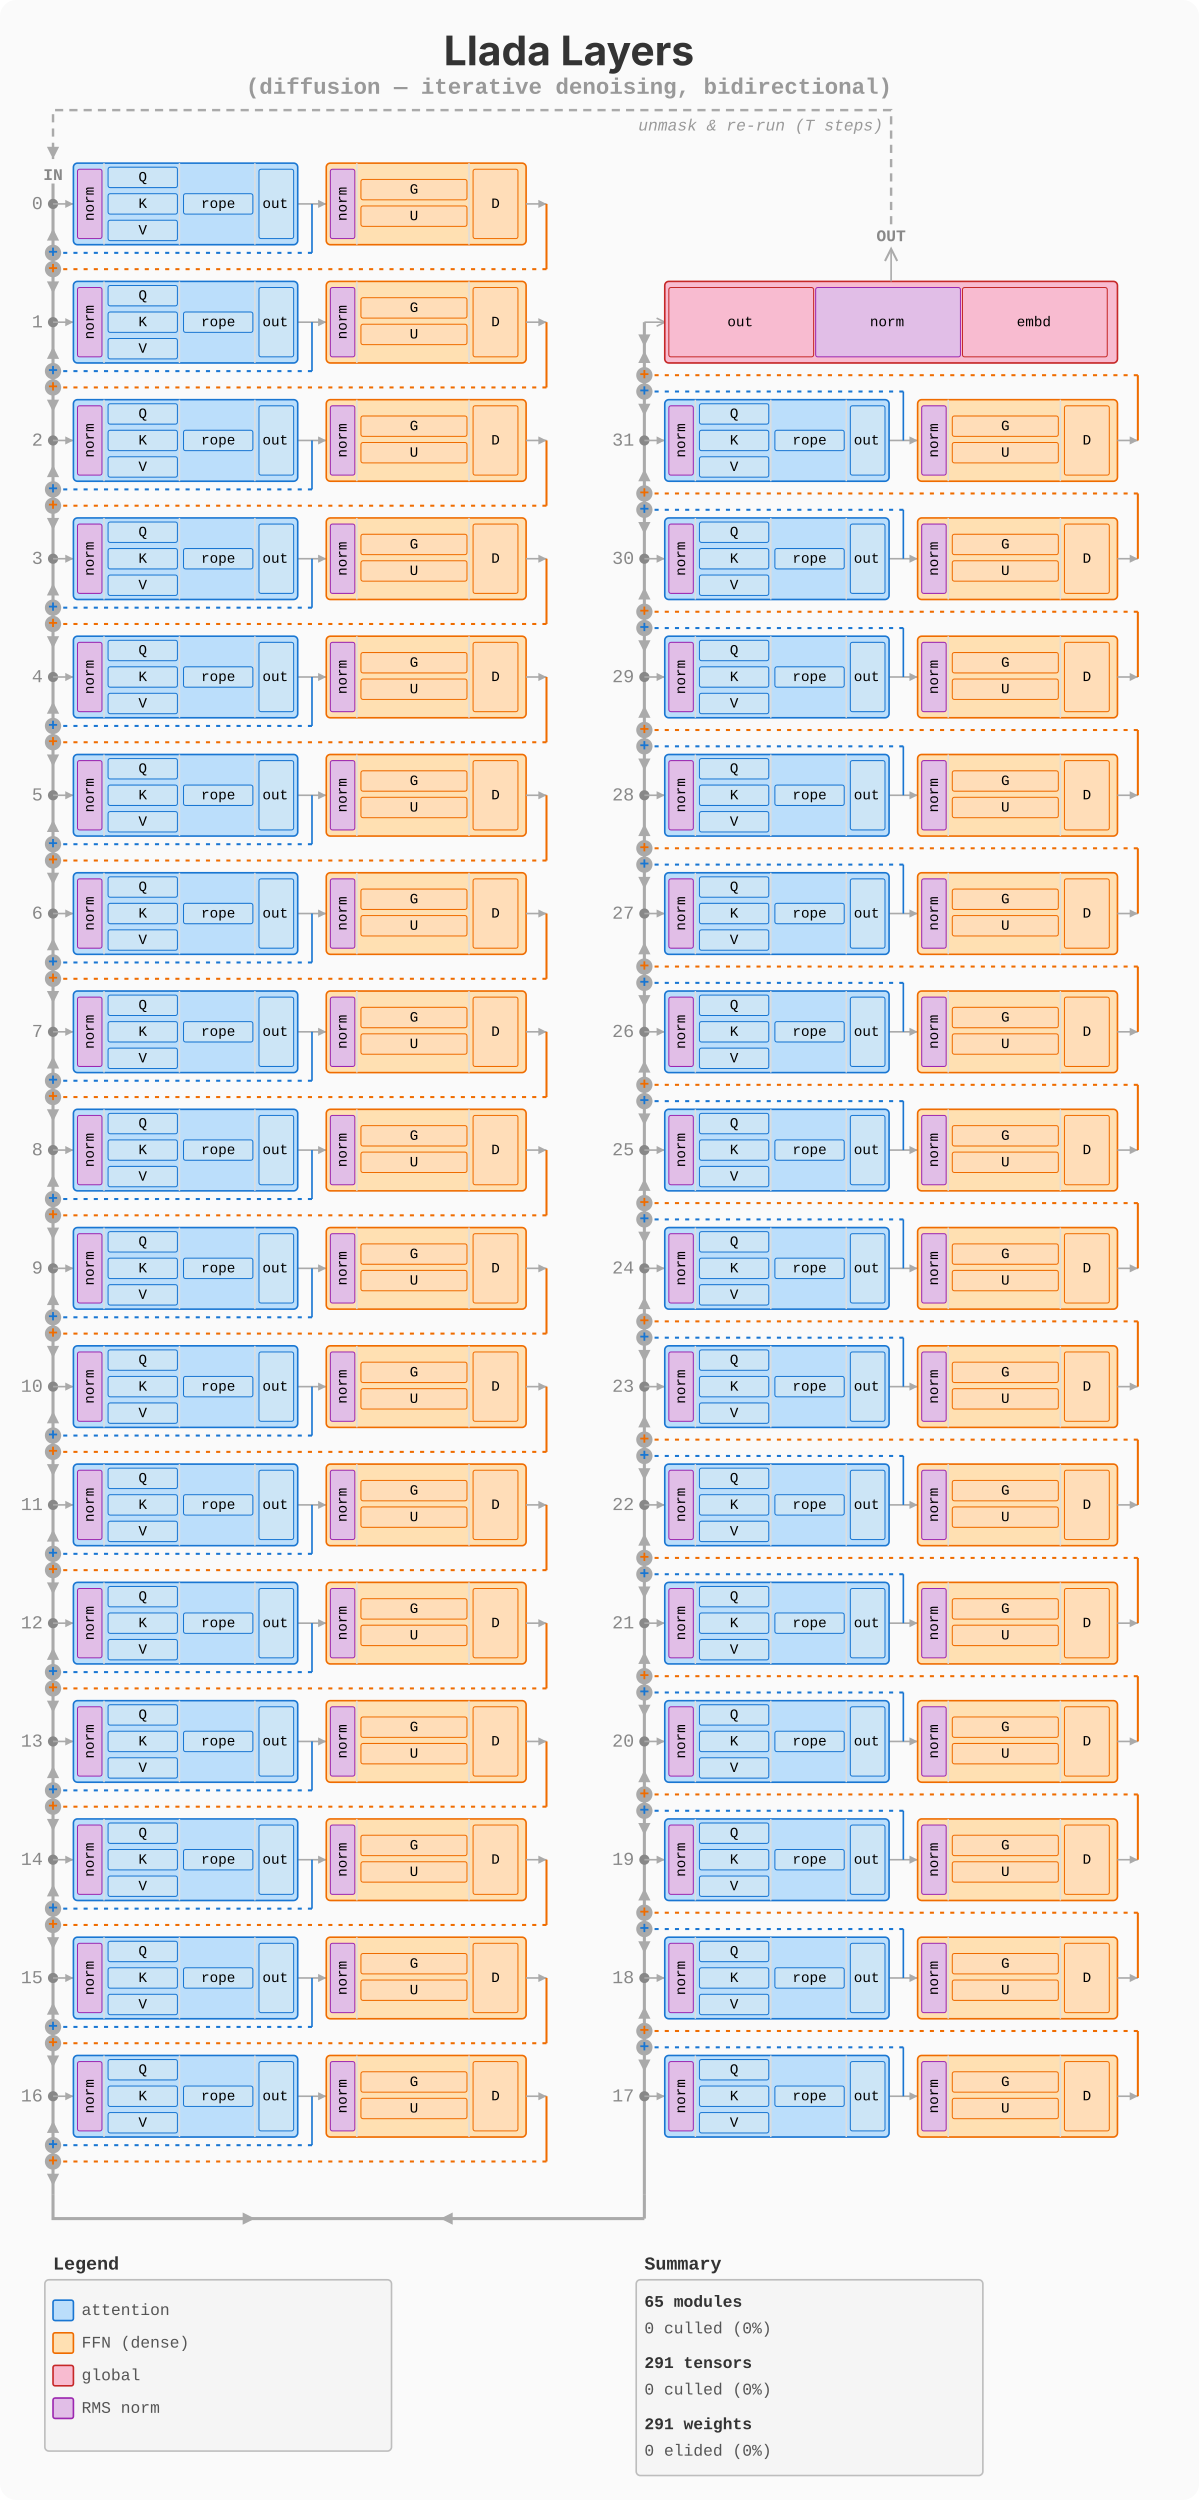
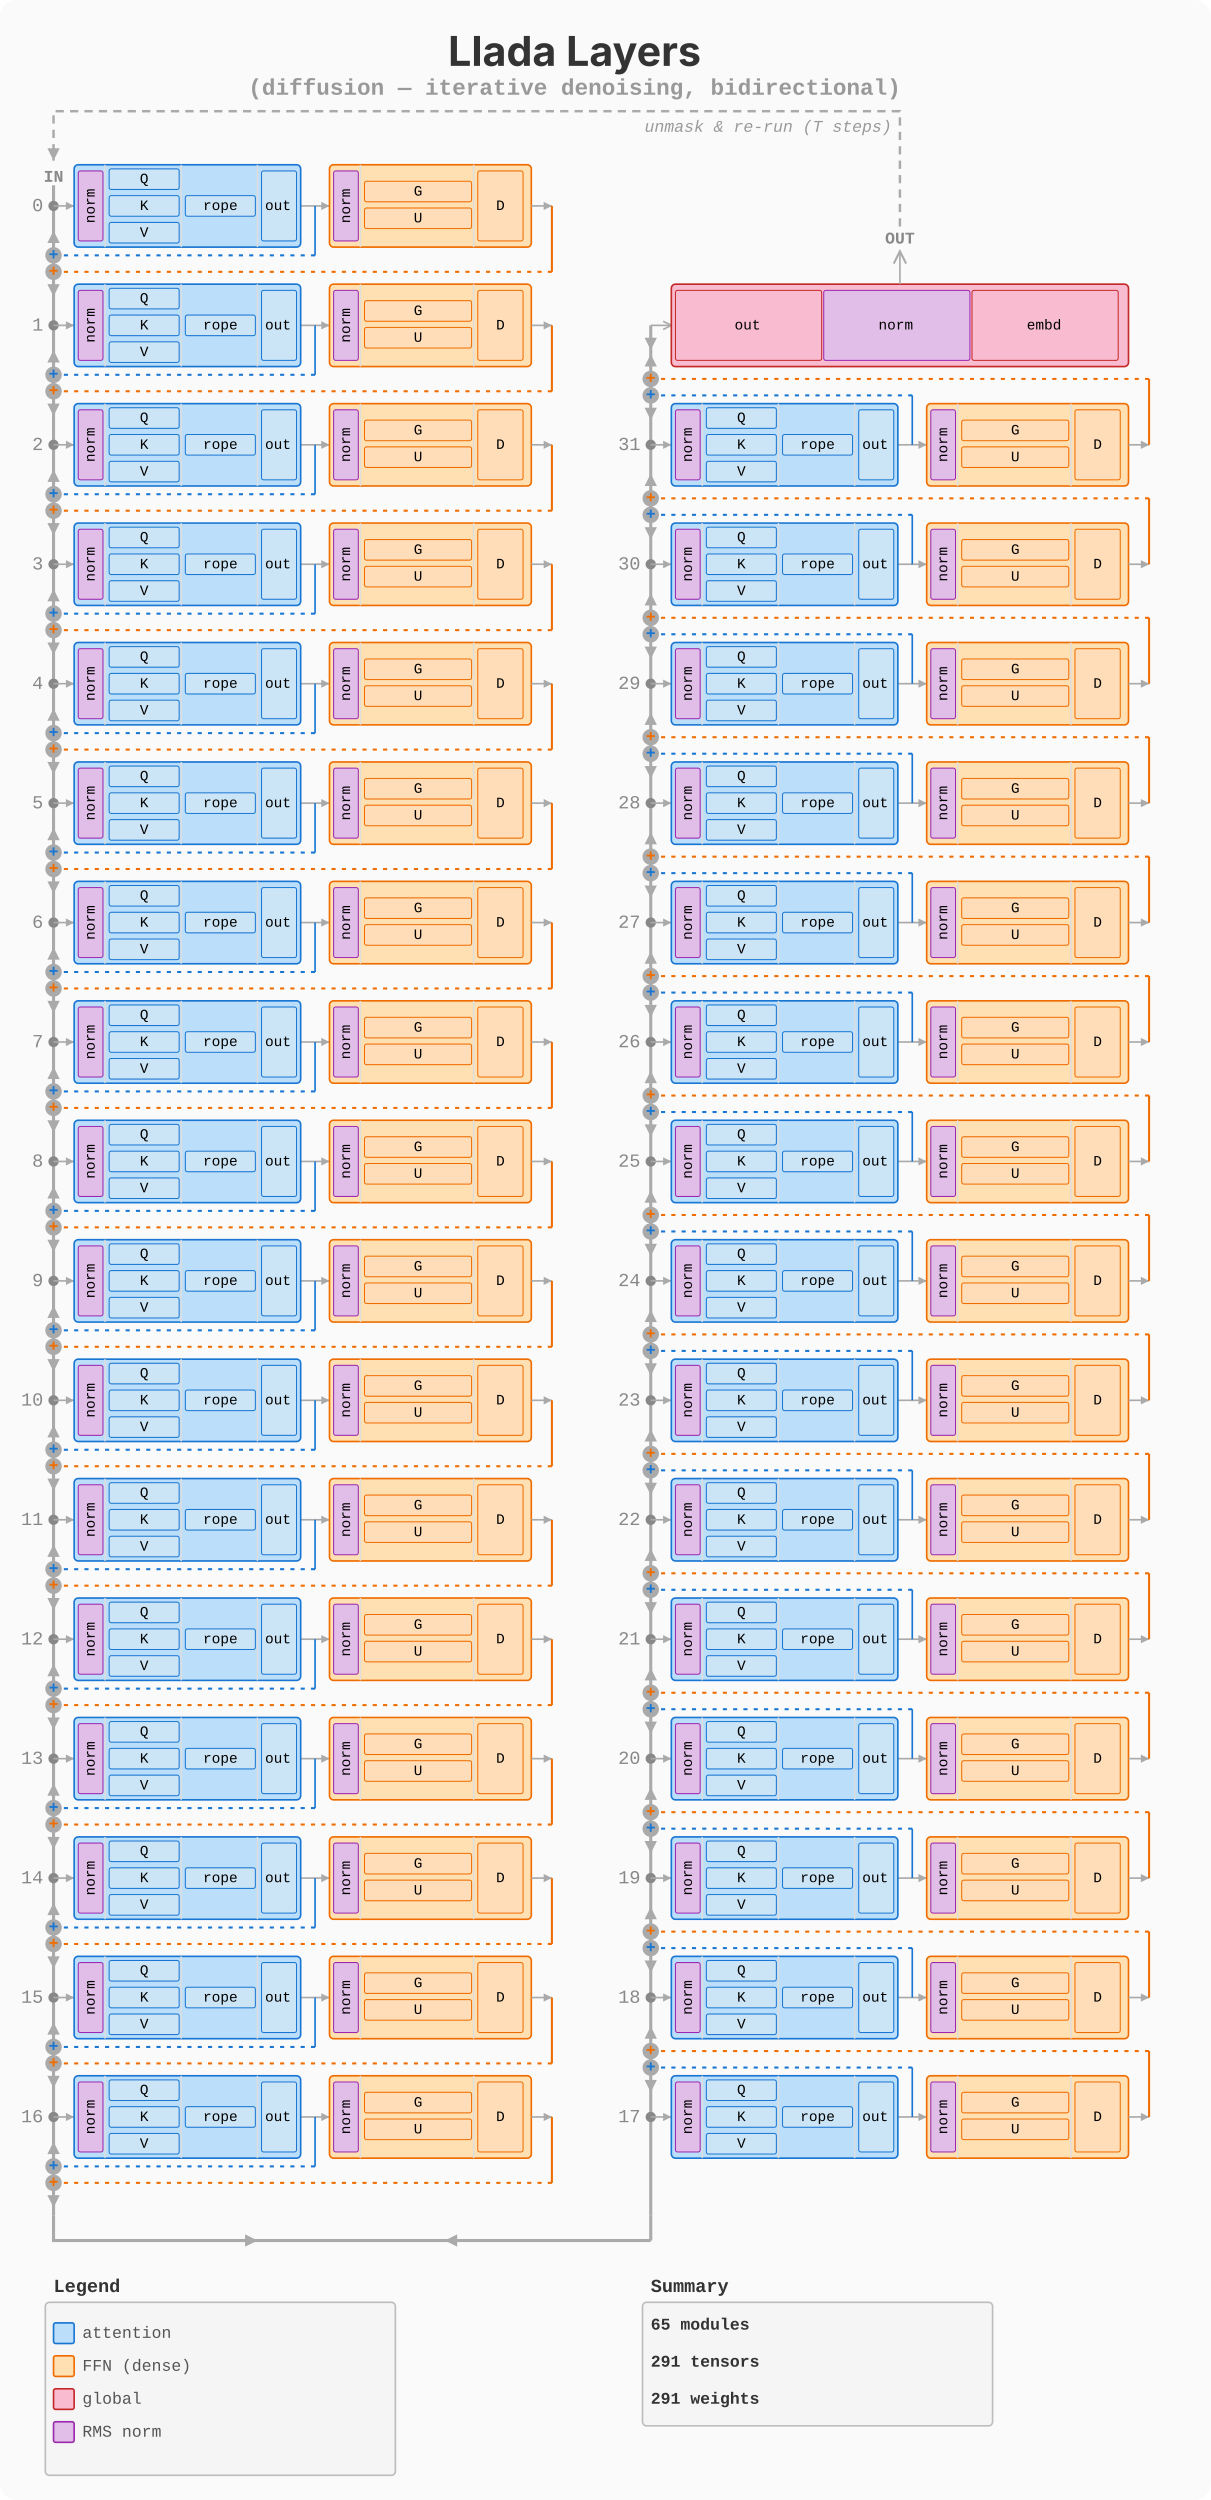
- <svg xmlns="http://www.w3.org/2000/svg" viewBox="0 0 588 1226">
+ <svg xmlns="http://www.w3.org/2000/svg" viewBox="0 0 588 1214">
  <style>
  text { font-family: 'Courier New', monospace; }
  .title { font-size: 20px; font-weight: bold; fill: #333333; font-family: system-ui, -apple-system, sans-serif; }
  .hdr   { font-size: 9px; font-weight: bold; fill: #333333; text-anchor: middle; dominant-baseline: middle; }
  .lbl   { font-size: 9px; fill: #888888; text-anchor: end; dominant-baseline: middle; }
  .tlbl  { font-size: 7px; fill: #000000; text-anchor: middle; dominant-baseline: middle; }
  .io    { font-size: 8px; font-weight: bold; fill: #888888; text-anchor: middle; dominant-baseline: middle; }
  .gtxt  { font-size: 9px; text-anchor: middle; dominant-baseline: middle; }
  .ltxt  { font-size: 8px; fill: #555555; dominant-baseline: middle; }
  .shdr  { font-size: 8px; font-weight: bold; fill: #333333; dominant-baseline: middle; }
  .etxt  { font-size: 6px; fill: #999999; text-anchor: middle; dominant-baseline: hanging; }
</style>
  <defs>
    <linearGradient id="zm_full_attention" x1="0" y1="0" x2="0" y2="1">
      <stop offset="0%%" stop-color="#e3f2fd" />
      <stop offset="100%%" stop-color="#bbdefb" />
    </linearGradient>
    <linearGradient id="zm_swa" x1="0" y1="0" x2="0" y2="1">
      <stop offset="0%%" stop-color="#e8f5e9" />
      <stop offset="100%%" stop-color="#c8e6c9" />
    </linearGradient>
    <linearGradient id="zm_recurrent" x1="0" y1="0" x2="0" y2="1">
      <stop offset="0%%" stop-color="#e8f5e9" />
      <stop offset="100%%" stop-color="#c8e6c9" />
    </linearGradient>
    <linearGradient id="zm_ffn" x1="0" y1="0" x2="0" y2="1">
      <stop offset="0%%" stop-color="#fff3e0" />
      <stop offset="100%%" stop-color="#ffe0b2" />
    </linearGradient>
    <linearGradient id="zm_global" x1="0" y1="0" x2="0" y2="1">
      <stop offset="0%%" stop-color="#fce4ec" />
      <stop offset="100%%" stop-color="#f8bbd0" />
    </linearGradient>
    <symbol id="blk-attention" overflow="visible">
      <rect x="0" y="0" width="110" height="40" fill="url(#zm_full_attention)" stroke="#1976D2" stroke-width="0.8" rx="2" />
      <rect x="2" y="3" width="12" height="34" fill="#e1bee7" stroke="#9C27B0" stroke-width="0.5" rx="1" />
      <text class="tlbl" x="8" y="20" transform="rotate(-90,8,20)">norm</text>
      <line x1="15" y1="0" x2="15" y2="40" stroke="#DDDDDD" stroke-width="0.7" />
      <rect x="17" y="2" width="34" height="10" fill="#cce5f6" stroke="#1976D2" stroke-width="0.5" rx="1" />
      <text class="tlbl" x="34" y="7">Q</text>
      <rect x="17" y="15" width="34" height="10" fill="#cce5f6" stroke="#1976D2" stroke-width="0.5" rx="1" />
      <text class="tlbl" x="34" y="20">K</text>
      <rect x="17" y="28" width="34" height="10" fill="#cce5f6" stroke="#1976D2" stroke-width="0.5" rx="1" />
      <text class="tlbl" x="34" y="33">V</text>
      <line x1="52" y1="0" x2="52" y2="40" stroke="#DDDDDD" stroke-width="0.7" />
      <rect x="54" y="15" width="34" height="10" fill="#cce5f6" stroke="#1976D2" stroke-width="0.5" rx="1" />
      <text class="tlbl" x="71" y="20">rope</text>
      <line x1="89" y1="0" x2="89" y2="40" stroke="#DDDDDD" stroke-width="0.7" />
      <rect x="91" y="3" width="17" height="34" fill="#cce5f6" stroke="#1976D2" stroke-width="0.5" rx="1" />
      <text class="tlbl" x="99" y="20">out</text>
    </symbol>
    <symbol id="blk-attention-desc" overflow="visible">
      <use href="#blk-attention" />
      <line x1="117" y1="20" x2="117" y2="44" stroke="#1976D2" stroke-width="0.8" />
      <path d="M 117,44 L -10,44" fill="none" stroke="#1976D2" stroke-width="1.0" stroke-dasharray="2,3" />
      <circle cx="-10" cy="44" r="4" fill="#AAAAAA" />
      <text x="-10" y="44" text-anchor="middle" dominant-baseline="central" font-size="8" font-weight="bold" fill="#1976D2">+</text>
    </symbol>
    <symbol id="blk-attention-asc" overflow="visible">
      <use href="#blk-attention" />
      <line x1="117" y1="20" x2="117" y2="-4" stroke="#1976D2" stroke-width="0.8" />
      <path d="M 117,-4 L -10,-4" fill="none" stroke="#1976D2" stroke-width="1.0" stroke-dasharray="2,3" />
      <circle cx="-10" cy="-4" r="4" fill="#AAAAAA" />
      <text x="-10" y="-4" text-anchor="middle" dominant-baseline="central" font-size="8" font-weight="bold" fill="#1976D2">+</text>
    </symbol>
    <symbol id="ffn-dense" overflow="visible">
      <rect x="0" y="0" width="98" height="40" fill="url(#zm_ffn)" stroke="#EF6C00" stroke-width="0.8" rx="2" />
      <rect x="2" y="3" width="12" height="34" fill="#e1bee7" stroke="#9C27B0" stroke-width="0.5" rx="1" />
      <text class="tlbl" x="8" y="20" transform="rotate(-90,8,20)">norm</text>
      <line x1="15" y1="0" x2="15" y2="40" stroke="#DDDDDD" stroke-width="0.7" />
      <rect x="17" y="8" width="52" height="10" fill="#ffddb8" stroke="#EF6C00" stroke-width="0.5" rx="1" />
      <text class="tlbl" x="43" y="13">G</text>
      <rect x="17" y="21" width="52" height="10" fill="#ffddb8" stroke="#EF6C00" stroke-width="0.5" rx="1" />
      <text class="tlbl" x="43" y="26">U</text>
      <rect x="72" y="3" width="22" height="34" fill="#ffddb8" stroke="#EF6C00" stroke-width="0.5" rx="1" />
      <text class="tlbl" x="83" y="20">D</text>
      <line x1="70" y1="0" x2="70" y2="40" stroke="#DDDDDD" stroke-width="0.7" />
      <line x1="98" y1="20" x2="108" y2="20" stroke="#AAAAAA" stroke-width="0.8" />
      <polygon points="104,18 108,20 104,22" fill="#AAAAAA" />
    </symbol>
    <symbol id="ffn-dense-desc" overflow="visible">
      <use href="#ffn-dense" />
      <line x1="108" y1="20" x2="108" y2="52" stroke="#EF6C00" stroke-width="1.0" />
      <path d="M 108,52 L -134,52" fill="none" stroke="#EF6C00" stroke-width="1.0" stroke-dasharray="2,3" />
      <circle cx="-134" cy="52" r="4" fill="#AAAAAA" />
      <text x="-134" y="52" text-anchor="middle" dominant-baseline="central" font-size="8" font-weight="bold" fill="#EF6C00">+</text>
    </symbol>
    <symbol id="ffn-dense-asc" overflow="visible">
      <use href="#ffn-dense" />
      <line x1="108" y1="20" x2="108" y2="-12" stroke="#EF6C00" stroke-width="1.0" />
      <path d="M 108,-12 L -134,-12" fill="none" stroke="#EF6C00" stroke-width="1.0" stroke-dasharray="2,3" />
      <circle cx="-134" cy="-12" r="4" fill="#AAAAAA" />
      <text x="-134" y="-12" text-anchor="middle" dominant-baseline="central" font-size="8" font-weight="bold" fill="#EF6C00">+</text>
    </symbol>
    <symbol id="row-chrome" overflow="visible">
      <circle cx="26" cy="0" r="2.5" fill="#888888" />
      <line x1="26" y1="0" x2="36" y2="0" stroke="#AAAAAA" stroke-width="0.8" />
      <polygon points="32,-2 36,0 32,2" fill="#AAAAAA" />
      <line x1="146" y1="0" x2="160" y2="0" stroke="#AAAAAA" stroke-width="0.8" />
      <polygon points="156,-2 160,0 156,2" fill="#AAAAAA" />
      <polygon points="40,-2 36,0 40,2" fill="#AAAAAA" />
    </symbol>
    <symbol id="global-row" overflow="visible">
      <line x1="26" y1="0" x2="36" y2="0" stroke="#AAAAAA" stroke-width="0.8" />
      <polyline points="32,-2 36,0 32,2" fill="none" stroke="#AAAAAA" stroke-width="0.8" />
      <rect x="36" y="-20" width="222" height="40" fill="url(#zm_global)" stroke="#C62828" stroke-width="0.8" rx="2" />
      <rect x="38" y="-17" width="71" height="34" fill="#f8bbd0" stroke="#C62828" stroke-width="0.5" rx="1" />
      <text class="tlbl" x="73" y="0">out</text>
      <rect x="110" y="-17" width="71" height="34" fill="#e1bee7" stroke="#9C27B0" stroke-width="0.5" rx="1" />
      <text class="tlbl" x="145" y="0">norm</text>
      <rect x="182" y="-17" width="71" height="34" fill="#f8bbd0" stroke="#C62828" stroke-width="0.5" rx="1" />
      <text class="tlbl" x="217" y="0">embd</text>
      <line x1="147" y1="-20" x2="147" y2="-36" stroke="#AAAAAA" stroke-width="0.8" />
      <polyline points="144,-30 147,-36 150,-30" fill="none" stroke="#AAAAAA" stroke-width="1" />
      <text class="io" x="147" y="-42">OUT</text>
    </symbol>
    <symbol id="legend" overflow="visible">
      <text style="font-size:9px;font-weight:bold;fill:#333333;font-family:'Courier New',monospace" x="4" y="-5">Legend</text>
      <rect width="170" height="84" fill="#f5f5f5" stroke="#bdbdbd" stroke-width="0.8" rx="2" />
      <rect x="4" y="10" width="10" height="10" fill="url(#zm_full_attention)" stroke="#1976D2" stroke-width="0.8" rx="1" />
      <text class="ltxt" x="18" y="15">attention</text>
      <rect x="4" y="26" width="10" height="10" fill="url(#zm_ffn)" stroke="#EF6C00" stroke-width="0.8" rx="1" />
      <text class="ltxt" x="18" y="31">FFN (dense)</text>
      <rect x="4" y="42" width="10" height="10" fill="url(#zm_global)" stroke="#C62828" stroke-width="0.8" rx="1" />
      <text class="ltxt" x="18" y="47">global</text>
      <rect x="4" y="58" width="10" height="10" fill="#e1bee7" stroke="#9C27B0" stroke-width="0.8" rx="1" />
      <text class="ltxt" x="18" y="63">RMS norm</text>
    </symbol>
    <symbol id="summary" overflow="visible">
      <text style="font-size:9px;font-weight:bold;fill:#333333;font-family:'Courier New',monospace" x="4" y="-5">Summary</text>
-       <rect width="170" height="96" fill="#f5f5f5" stroke="#bdbdbd" stroke-width="0.8" rx="2" />
+       <rect width="170" height="60" fill="#f5f5f5" stroke="#bdbdbd" stroke-width="0.8" rx="2" />
      <text class="shdr" x="4" y="11">65 modules</text>
-       <text class="ltxt" x="4" y="24">  0 culled (0%)</text>
-       <text class="shdr" x="4" y="41">291 tensors</text>
-       <text class="ltxt" x="4" y="54">  0 culled (0%)</text>
-       <text class="shdr" x="4" y="71">291 weights</text>
-       <text class="ltxt" x="4" y="84">  0 elided (0%)</text>
+       <text class="shdr" x="4" y="29">291 tensors</text>
+       <text class="shdr" x="4" y="47">291 weights</text>
    </symbol>
  </defs>
-   <rect width="588" height="1226" fill="#fafafa" rx="8" />
+   <rect width="588" height="1214" fill="#fafafa" rx="8" />
  <text class="title" x="279" y="32" text-anchor="middle">Llada Layers</text>
  <text x="279" y="46" text-anchor="middle" font-size="11" font-weight="600" fill="#999999">(diffusion — iterative denoising, bidirectional)</text>
  <line x1="26" y1="90" x2="26" y2="1076" stroke="#AAAAAA" stroke-width="1.5" />
  <text class="io" x="26" y="86">IN</text>
  <path d="M 26,1076 L 26,1088 L 316,1088" fill="none" stroke="#AAAAAA" stroke-width="1.5" />
  <polygon points="119,1085 125,1088 119,1091" fill="#AAAAAA" />
  <polygon points="222,1085 216,1088 222,1091" fill="#AAAAAA" />
  <line x1="316" y1="1088" x2="316" y2="1076" stroke="#AAAAAA" stroke-width="1.5" />
  <line x1="316" y1="1076" x2="316" y2="158" stroke="#AAAAAA" stroke-width="1.5" />
  <polygon points="313,164 316,170 319,164" fill="#AAAAAA" />
  <use href="#row-chrome" transform="translate(0,100)" />
  <text class="lbl" x="21" y="100">0</text>
  <use href="#blk-attention-desc" transform="translate(36,80)" />
  <use href="#ffn-dense-desc" transform="translate(160,80)" />
  <polygon points="23,118 26,112 29,118" fill="#AAAAAA" />
  <polygon points="23,138 26,144 29,138" fill="#AAAAAA" />
  <use href="#row-chrome" transform="translate(0,158)" />
  <text class="lbl" x="21" y="158">1</text>
  <use href="#blk-attention-desc" transform="translate(36,138)" />
  <use href="#ffn-dense-desc" transform="translate(160,138)" />
  <polygon points="23,176 26,170 29,176" fill="#AAAAAA" />
  <polygon points="23,196 26,202 29,196" fill="#AAAAAA" />
  <use href="#row-chrome" transform="translate(0,216)" />
  <text class="lbl" x="21" y="216">2</text>
  <use href="#blk-attention-desc" transform="translate(36,196)" />
  <use href="#ffn-dense-desc" transform="translate(160,196)" />
  <polygon points="23,234 26,228 29,234" fill="#AAAAAA" />
  <polygon points="23,254 26,260 29,254" fill="#AAAAAA" />
  <use href="#row-chrome" transform="translate(0,274)" />
  <text class="lbl" x="21" y="274">3</text>
  <use href="#blk-attention-desc" transform="translate(36,254)" />
  <use href="#ffn-dense-desc" transform="translate(160,254)" />
  <polygon points="23,292 26,286 29,292" fill="#AAAAAA" />
  <polygon points="23,312 26,318 29,312" fill="#AAAAAA" />
  <use href="#row-chrome" transform="translate(0,332)" />
  <text class="lbl" x="21" y="332">4</text>
  <use href="#blk-attention-desc" transform="translate(36,312)" />
  <use href="#ffn-dense-desc" transform="translate(160,312)" />
  <polygon points="23,350 26,344 29,350" fill="#AAAAAA" />
  <polygon points="23,370 26,376 29,370" fill="#AAAAAA" />
  <use href="#row-chrome" transform="translate(0,390)" />
  <text class="lbl" x="21" y="390">5</text>
  <use href="#blk-attention-desc" transform="translate(36,370)" />
  <use href="#ffn-dense-desc" transform="translate(160,370)" />
  <polygon points="23,408 26,402 29,408" fill="#AAAAAA" />
  <polygon points="23,428 26,434 29,428" fill="#AAAAAA" />
  <use href="#row-chrome" transform="translate(0,448)" />
  <text class="lbl" x="21" y="448">6</text>
  <use href="#blk-attention-desc" transform="translate(36,428)" />
  <use href="#ffn-dense-desc" transform="translate(160,428)" />
  <polygon points="23,466 26,460 29,466" fill="#AAAAAA" />
  <polygon points="23,486 26,492 29,486" fill="#AAAAAA" />
  <use href="#row-chrome" transform="translate(0,506)" />
  <text class="lbl" x="21" y="506">7</text>
  <use href="#blk-attention-desc" transform="translate(36,486)" />
  <use href="#ffn-dense-desc" transform="translate(160,486)" />
  <polygon points="23,524 26,518 29,524" fill="#AAAAAA" />
  <polygon points="23,544 26,550 29,544" fill="#AAAAAA" />
  <use href="#row-chrome" transform="translate(0,564)" />
  <text class="lbl" x="21" y="564">8</text>
  <use href="#blk-attention-desc" transform="translate(36,544)" />
  <use href="#ffn-dense-desc" transform="translate(160,544)" />
  <polygon points="23,582 26,576 29,582" fill="#AAAAAA" />
  <polygon points="23,602 26,608 29,602" fill="#AAAAAA" />
  <use href="#row-chrome" transform="translate(0,622)" />
  <text class="lbl" x="21" y="622">9</text>
  <use href="#blk-attention-desc" transform="translate(36,602)" />
  <use href="#ffn-dense-desc" transform="translate(160,602)" />
  <polygon points="23,640 26,634 29,640" fill="#AAAAAA" />
  <polygon points="23,660 26,666 29,660" fill="#AAAAAA" />
  <use href="#row-chrome" transform="translate(0,680)" />
  <text class="lbl" x="21" y="680">10</text>
  <use href="#blk-attention-desc" transform="translate(36,660)" />
  <use href="#ffn-dense-desc" transform="translate(160,660)" />
  <polygon points="23,698 26,692 29,698" fill="#AAAAAA" />
  <polygon points="23,718 26,724 29,718" fill="#AAAAAA" />
  <use href="#row-chrome" transform="translate(0,738)" />
  <text class="lbl" x="21" y="738">11</text>
  <use href="#blk-attention-desc" transform="translate(36,718)" />
  <use href="#ffn-dense-desc" transform="translate(160,718)" />
  <polygon points="23,756 26,750 29,756" fill="#AAAAAA" />
  <polygon points="23,776 26,782 29,776" fill="#AAAAAA" />
  <use href="#row-chrome" transform="translate(0,796)" />
  <text class="lbl" x="21" y="796">12</text>
  <use href="#blk-attention-desc" transform="translate(36,776)" />
  <use href="#ffn-dense-desc" transform="translate(160,776)" />
  <polygon points="23,814 26,808 29,814" fill="#AAAAAA" />
  <polygon points="23,834 26,840 29,834" fill="#AAAAAA" />
  <use href="#row-chrome" transform="translate(0,854)" />
  <text class="lbl" x="21" y="854">13</text>
  <use href="#blk-attention-desc" transform="translate(36,834)" />
  <use href="#ffn-dense-desc" transform="translate(160,834)" />
  <polygon points="23,872 26,866 29,872" fill="#AAAAAA" />
  <polygon points="23,892 26,898 29,892" fill="#AAAAAA" />
  <use href="#row-chrome" transform="translate(0,912)" />
  <text class="lbl" x="21" y="912">14</text>
  <use href="#blk-attention-desc" transform="translate(36,892)" />
  <use href="#ffn-dense-desc" transform="translate(160,892)" />
  <polygon points="23,930 26,924 29,930" fill="#AAAAAA" />
  <polygon points="23,950 26,956 29,950" fill="#AAAAAA" />
  <use href="#row-chrome" transform="translate(0,970)" />
  <text class="lbl" x="21" y="970">15</text>
  <use href="#blk-attention-desc" transform="translate(36,950)" />
  <use href="#ffn-dense-desc" transform="translate(160,950)" />
  <polygon points="23,988 26,982 29,988" fill="#AAAAAA" />
  <polygon points="23,1008 26,1014 29,1008" fill="#AAAAAA" />
  <use href="#row-chrome" transform="translate(0,1028)" />
  <text class="lbl" x="21" y="1028">16</text>
  <use href="#blk-attention-desc" transform="translate(36,1008)" />
  <use href="#ffn-dense-desc" transform="translate(160,1008)" />
  <polygon points="23,1046 26,1040 29,1046" fill="#AAAAAA" />
  <polygon points="23,1066 26,1072 29,1066" fill="#AAAAAA" />
  <use href="#row-chrome" transform="translate(290,1028)" />
  <text class="lbl" x="311" y="1028">17</text>
  <use href="#blk-attention-asc" transform="translate(326,1008)" />
  <use href="#ffn-dense-asc" transform="translate(450,1008)" />
  <polygon points="313,990 316,984 319,990" fill="#AAAAAA" />
  <polygon points="313,1010 316,1016 319,1010" fill="#AAAAAA" />
  <use href="#row-chrome" transform="translate(290,970)" />
  <text class="lbl" x="311" y="970">18</text>
  <use href="#blk-attention-asc" transform="translate(326,950)" />
  <use href="#ffn-dense-asc" transform="translate(450,950)" />
  <polygon points="313,932 316,926 319,932" fill="#AAAAAA" />
  <polygon points="313,952 316,958 319,952" fill="#AAAAAA" />
  <use href="#row-chrome" transform="translate(290,912)" />
  <text class="lbl" x="311" y="912">19</text>
  <use href="#blk-attention-asc" transform="translate(326,892)" />
  <use href="#ffn-dense-asc" transform="translate(450,892)" />
  <polygon points="313,874 316,868 319,874" fill="#AAAAAA" />
  <polygon points="313,894 316,900 319,894" fill="#AAAAAA" />
  <use href="#row-chrome" transform="translate(290,854)" />
  <text class="lbl" x="311" y="854">20</text>
  <use href="#blk-attention-asc" transform="translate(326,834)" />
  <use href="#ffn-dense-asc" transform="translate(450,834)" />
  <polygon points="313,816 316,810 319,816" fill="#AAAAAA" />
  <polygon points="313,836 316,842 319,836" fill="#AAAAAA" />
  <use href="#row-chrome" transform="translate(290,796)" />
  <text class="lbl" x="311" y="796">21</text>
  <use href="#blk-attention-asc" transform="translate(326,776)" />
  <use href="#ffn-dense-asc" transform="translate(450,776)" />
  <polygon points="313,758 316,752 319,758" fill="#AAAAAA" />
  <polygon points="313,778 316,784 319,778" fill="#AAAAAA" />
  <use href="#row-chrome" transform="translate(290,738)" />
  <text class="lbl" x="311" y="738">22</text>
  <use href="#blk-attention-asc" transform="translate(326,718)" />
  <use href="#ffn-dense-asc" transform="translate(450,718)" />
  <polygon points="313,700 316,694 319,700" fill="#AAAAAA" />
  <polygon points="313,720 316,726 319,720" fill="#AAAAAA" />
  <use href="#row-chrome" transform="translate(290,680)" />
  <text class="lbl" x="311" y="680">23</text>
  <use href="#blk-attention-asc" transform="translate(326,660)" />
  <use href="#ffn-dense-asc" transform="translate(450,660)" />
  <polygon points="313,642 316,636 319,642" fill="#AAAAAA" />
  <polygon points="313,662 316,668 319,662" fill="#AAAAAA" />
  <use href="#row-chrome" transform="translate(290,622)" />
  <text class="lbl" x="311" y="622">24</text>
  <use href="#blk-attention-asc" transform="translate(326,602)" />
  <use href="#ffn-dense-asc" transform="translate(450,602)" />
  <polygon points="313,584 316,578 319,584" fill="#AAAAAA" />
  <polygon points="313,604 316,610 319,604" fill="#AAAAAA" />
  <use href="#row-chrome" transform="translate(290,564)" />
  <text class="lbl" x="311" y="564">25</text>
  <use href="#blk-attention-asc" transform="translate(326,544)" />
  <use href="#ffn-dense-asc" transform="translate(450,544)" />
  <polygon points="313,526 316,520 319,526" fill="#AAAAAA" />
  <polygon points="313,546 316,552 319,546" fill="#AAAAAA" />
  <use href="#row-chrome" transform="translate(290,506)" />
  <text class="lbl" x="311" y="506">26</text>
  <use href="#blk-attention-asc" transform="translate(326,486)" />
  <use href="#ffn-dense-asc" transform="translate(450,486)" />
  <polygon points="313,468 316,462 319,468" fill="#AAAAAA" />
  <polygon points="313,488 316,494 319,488" fill="#AAAAAA" />
  <use href="#row-chrome" transform="translate(290,448)" />
  <text class="lbl" x="311" y="448">27</text>
  <use href="#blk-attention-asc" transform="translate(326,428)" />
  <use href="#ffn-dense-asc" transform="translate(450,428)" />
  <polygon points="313,410 316,404 319,410" fill="#AAAAAA" />
  <polygon points="313,430 316,436 319,430" fill="#AAAAAA" />
  <use href="#row-chrome" transform="translate(290,390)" />
  <text class="lbl" x="311" y="390">28</text>
  <use href="#blk-attention-asc" transform="translate(326,370)" />
  <use href="#ffn-dense-asc" transform="translate(450,370)" />
  <polygon points="313,352 316,346 319,352" fill="#AAAAAA" />
  <polygon points="313,372 316,378 319,372" fill="#AAAAAA" />
  <use href="#row-chrome" transform="translate(290,332)" />
  <text class="lbl" x="311" y="332">29</text>
  <use href="#blk-attention-asc" transform="translate(326,312)" />
  <use href="#ffn-dense-asc" transform="translate(450,312)" />
  <polygon points="313,294 316,288 319,294" fill="#AAAAAA" />
  <polygon points="313,314 316,320 319,314" fill="#AAAAAA" />
  <use href="#row-chrome" transform="translate(290,274)" />
  <text class="lbl" x="311" y="274">30</text>
  <use href="#blk-attention-asc" transform="translate(326,254)" />
  <use href="#ffn-dense-asc" transform="translate(450,254)" />
  <polygon points="313,236 316,230 319,236" fill="#AAAAAA" />
  <polygon points="313,256 316,262 319,256" fill="#AAAAAA" />
  <use href="#row-chrome" transform="translate(290,216)" />
  <text class="lbl" x="311" y="216">31</text>
  <use href="#blk-attention-asc" transform="translate(326,196)" />
  <use href="#ffn-dense-asc" transform="translate(450,196)" />
  <polygon points="313,178 316,172 319,178" fill="#AAAAAA" />
  <polygon points="313,198 316,204 319,198" fill="#AAAAAA" />
  <use href="#global-row" transform="translate(290,158)" />
  <path d="M 437,110 L 437,54 L 26,54 L 26,78" fill="none" stroke="#AAAAAA" stroke-width="1.2" stroke-dasharray="4,3" />
  <polygon points="23,72 26,78 29,72" fill="#AAAAAA" />
  <text x="433" y="64" text-anchor="end" font-size="8" font-style="italic" fill="#999999">unmask &amp; re-run (T steps)</text>
  <use href="#legend" transform="translate(22,1118)" />
  <use href="#summary" transform="translate(312,1118)" />
</svg>
